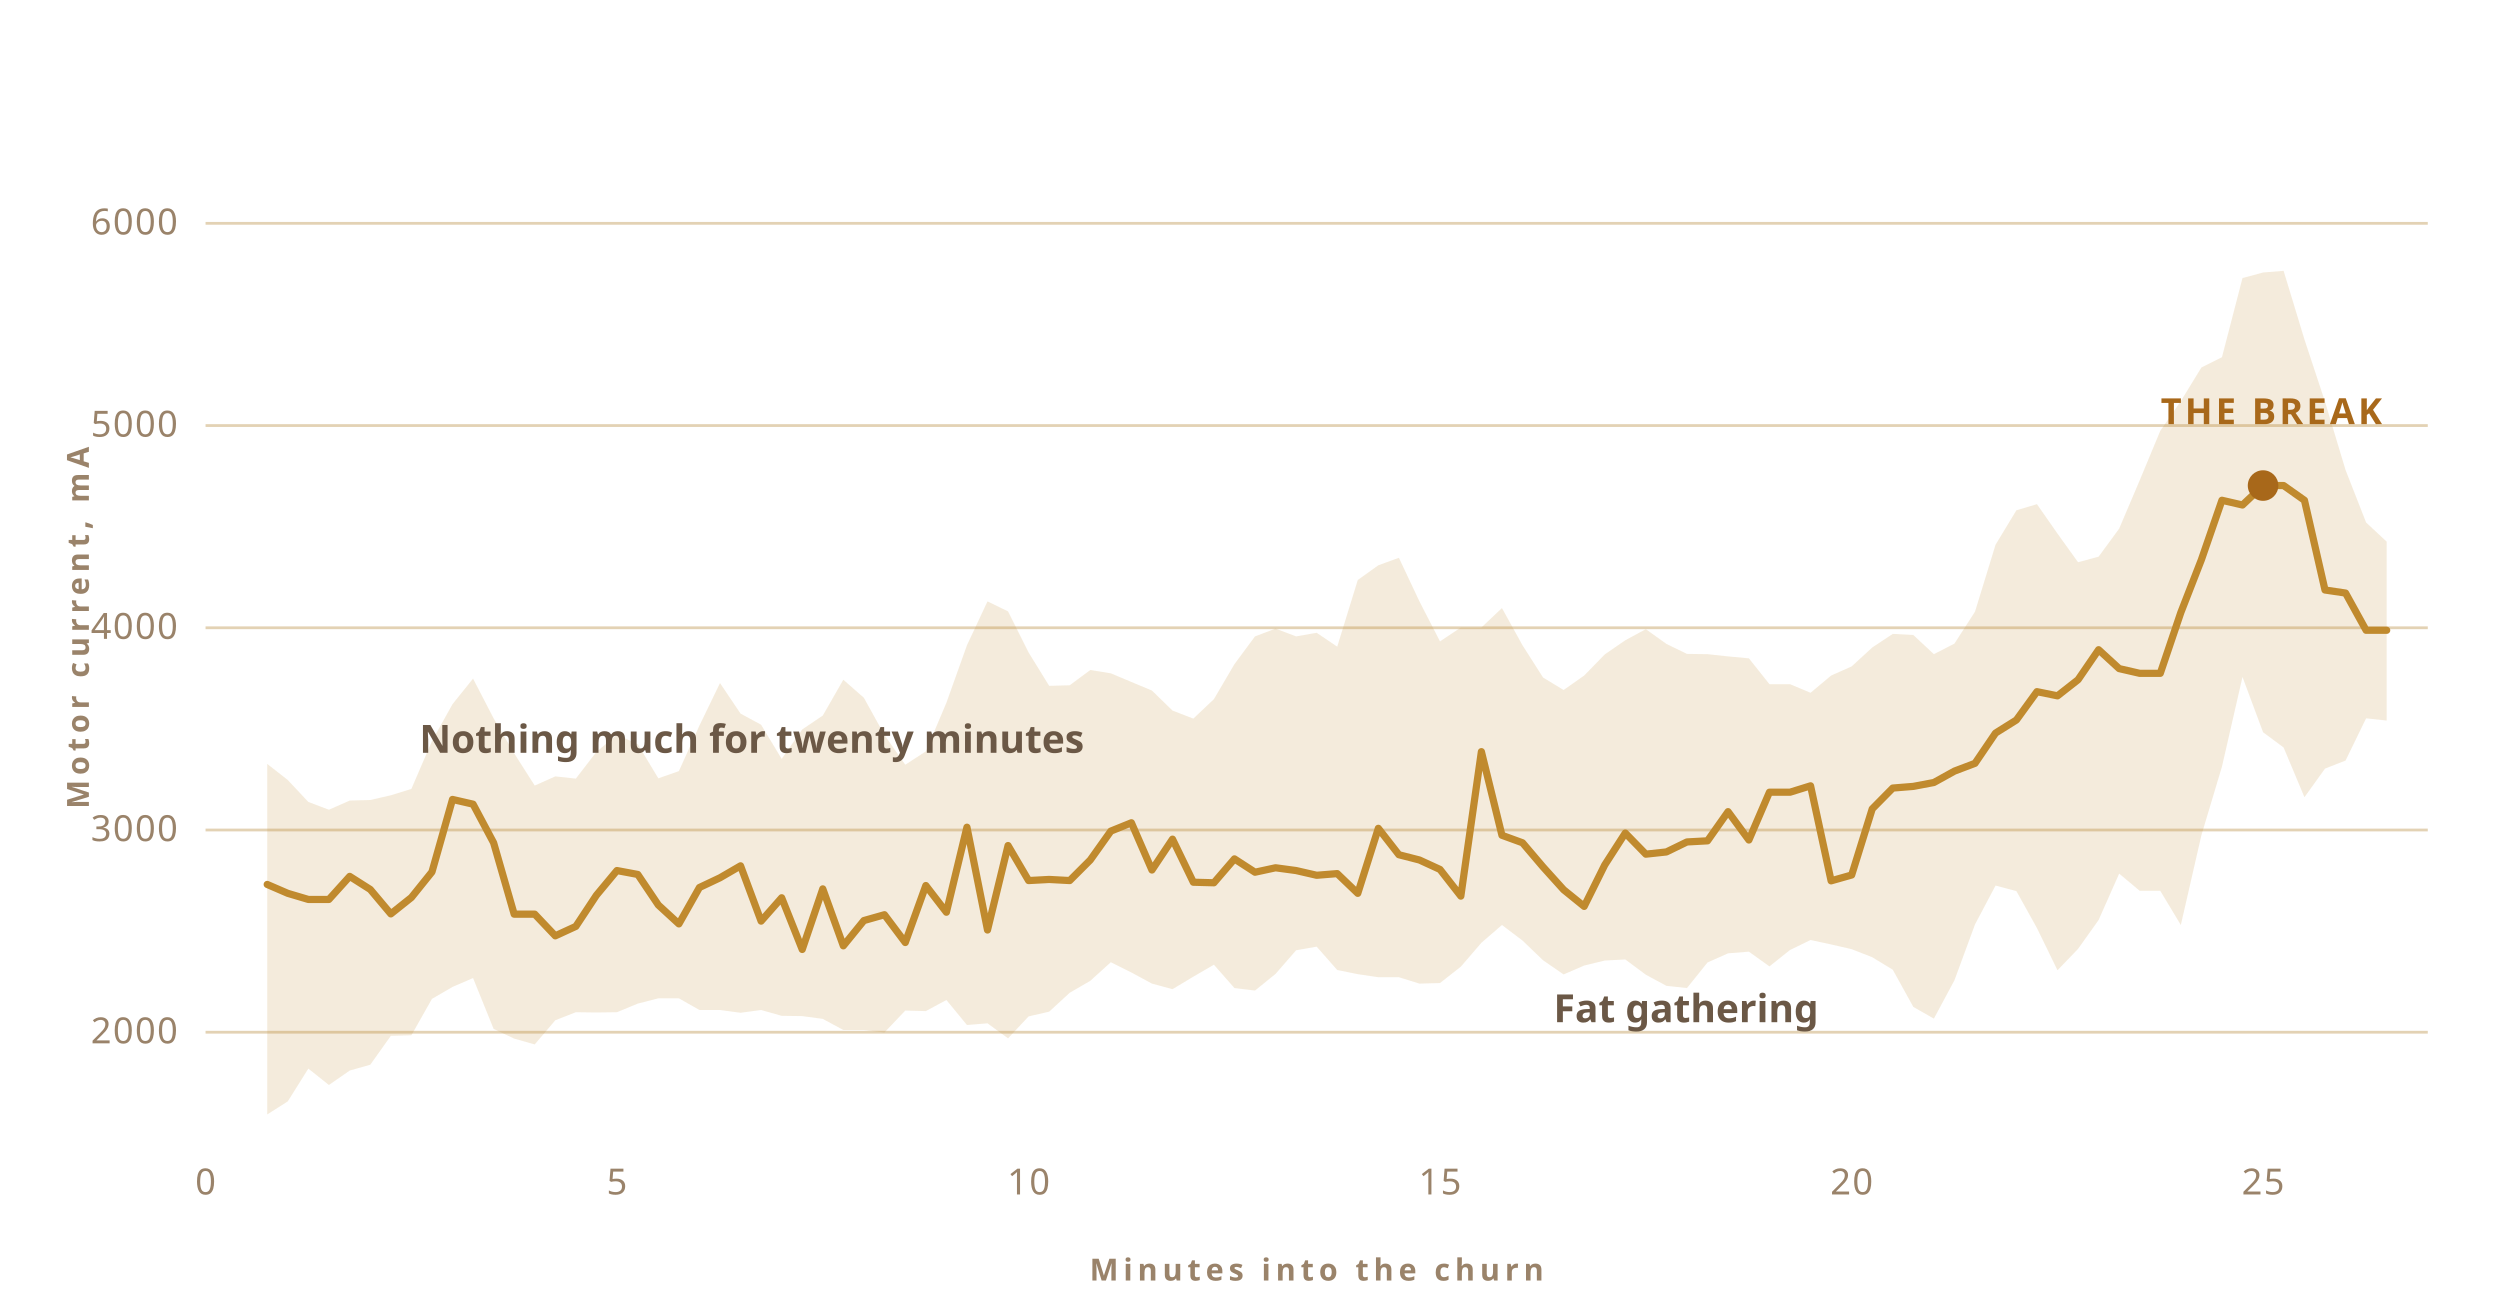
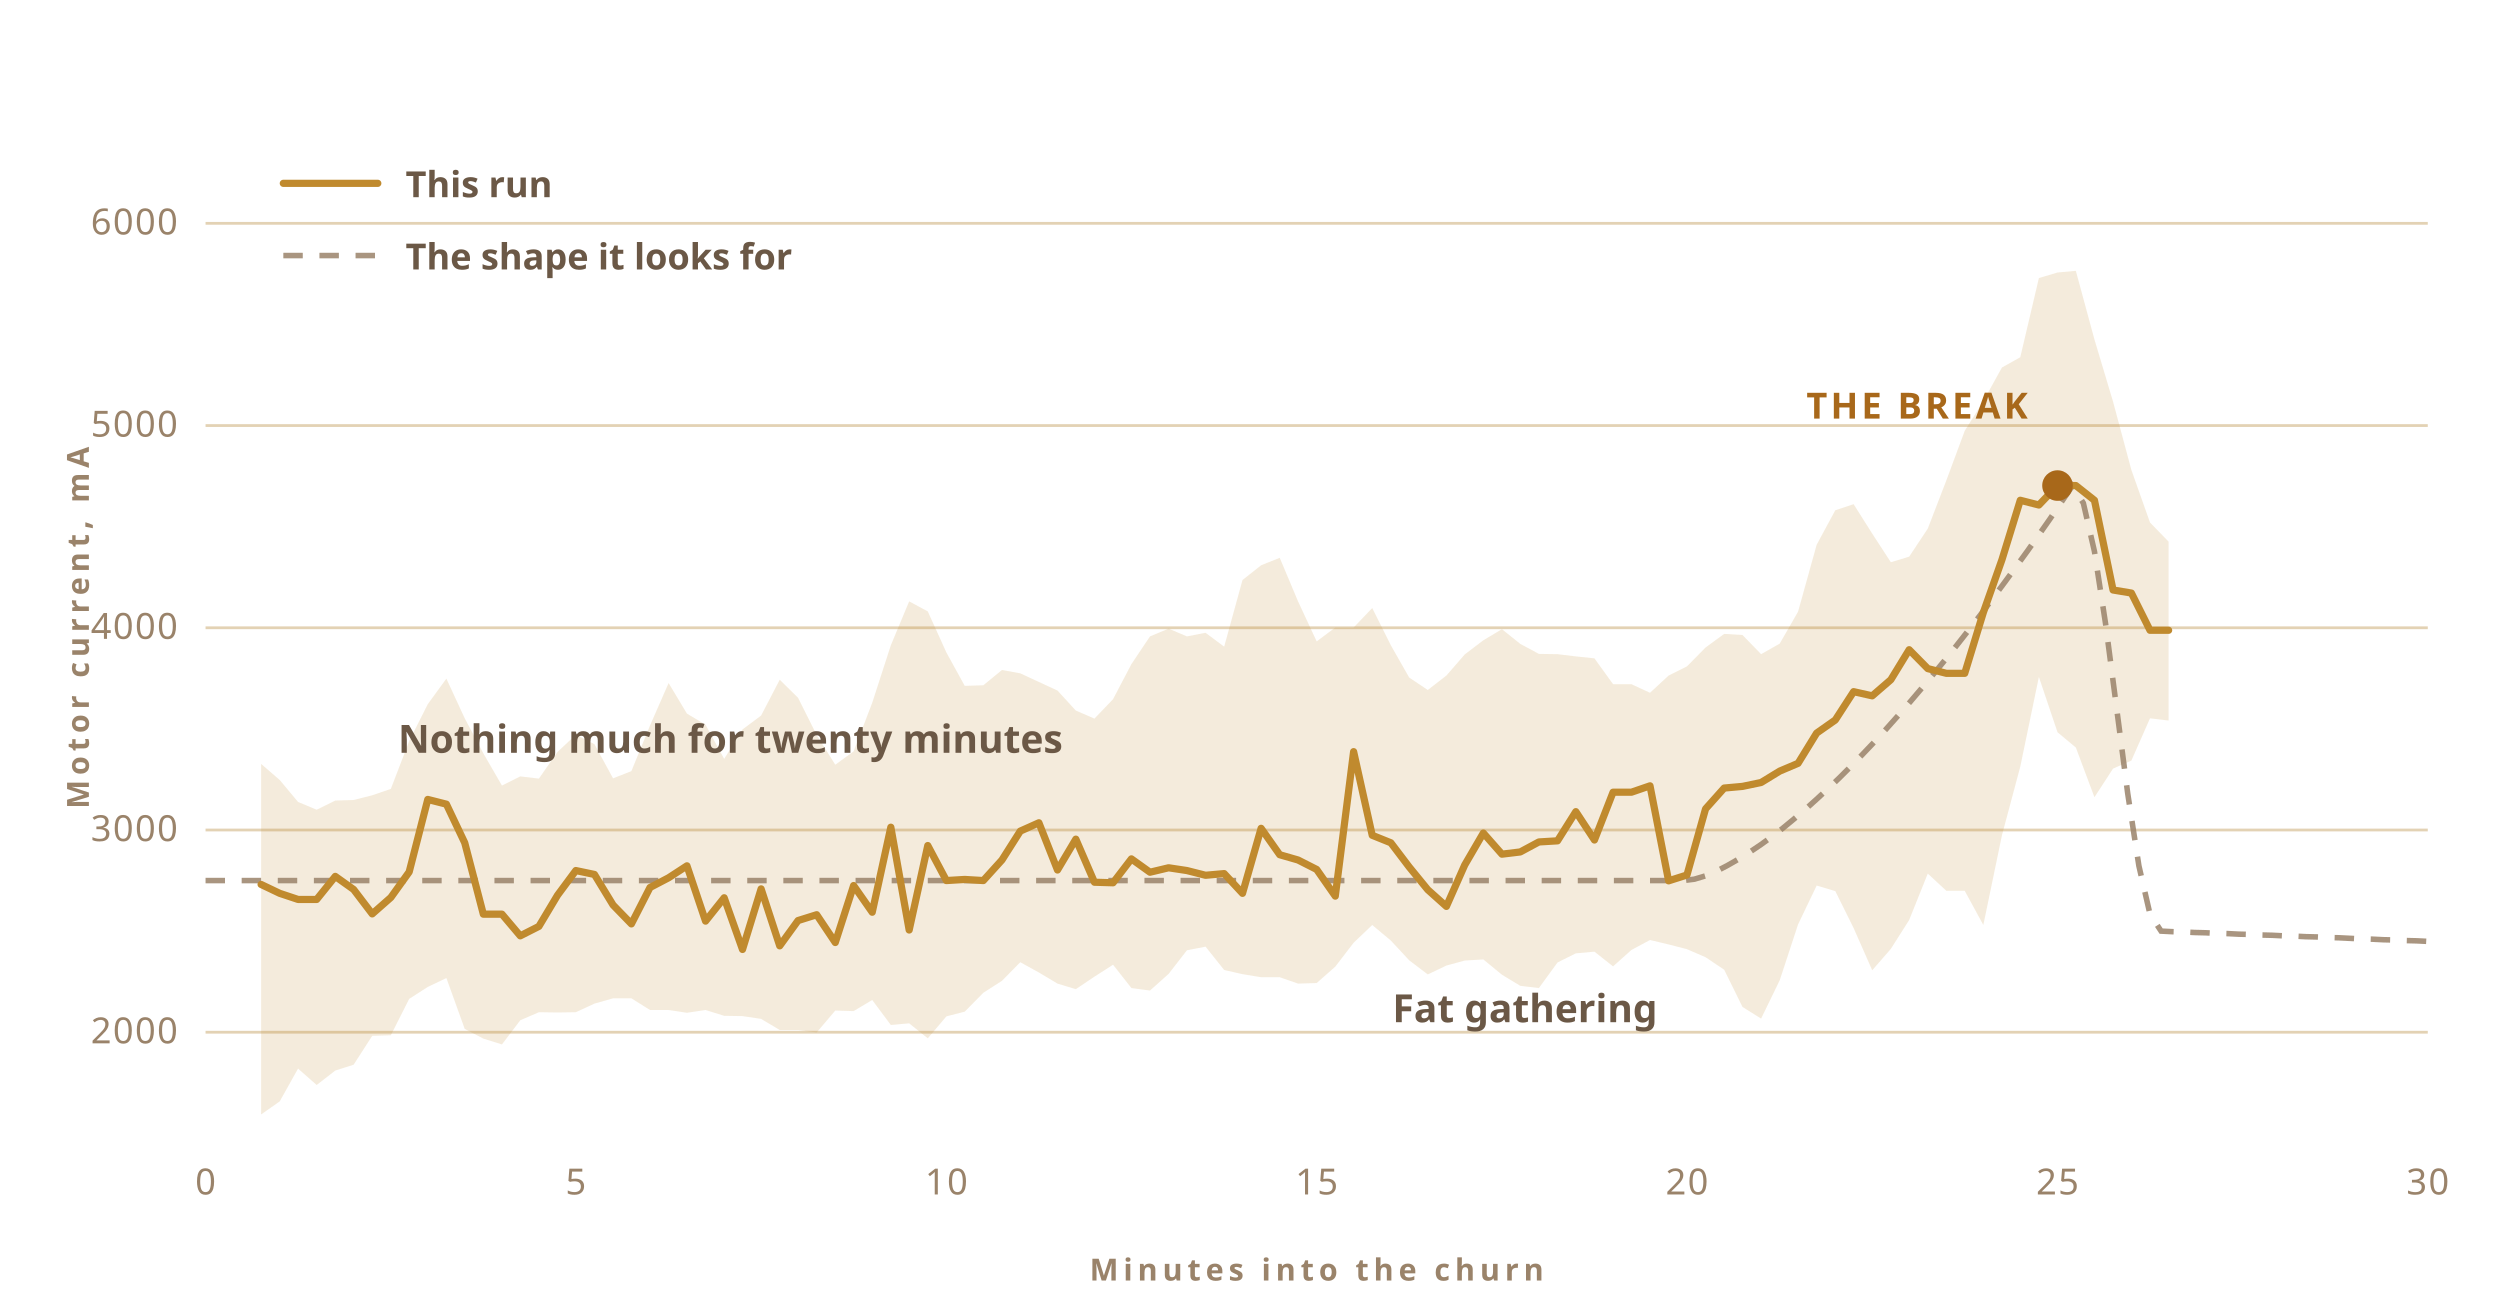
<svg xmlns="http://www.w3.org/2000/svg" viewBox="0 0 900 470" role="img" aria-label="Motor current across one churn, from the sensor log. The load sits near 2700 milliamps for the first twenty minutes, climbs as the fat gathers, peaks near 4700, then falls away.">
  <style>
 .grid{stroke:#e3d2b4;stroke-width:1}
 .ax{font:13px "Avenir Next","Segoe UI",sans-serif;fill:#9a836a;letter-spacing:.04em}
 .lbl{font:600 14px "Avenir Next","Segoe UI",sans-serif;fill:#6b5846}
 .lbl-s{font:600 13px "Avenir Next","Segoe UI",sans-serif;fill:#a8681a;letter-spacing:.09em}
 .unit{font:600 11px "Avenir Next","Segoe UI",sans-serif;fill:#9a836a;letter-spacing:.16em;text-transform:uppercase}
 .band{fill:#c08a2e;opacity:.17}
 .trace{fill:none;stroke:#c08a2e;stroke-width:2.6;stroke-linejoin:round;stroke-linecap:round}
+  .ideal{fill:none;stroke:#9a836a;stroke-width:2;stroke-dasharray:7 6;opacity:.85}
+  .key{font:600 13px "Avenir Next","Segoe UI",sans-serif;fill:#6b5846}
</style>
  <g>
    <line x1="74" y1="371.6" x2="874" y2="371.6" class="grid" />
    <text x="64" y="375.6" class="ax" text-anchor="end">2000</text>
    <line x1="74" y1="298.8" x2="874" y2="298.8" class="grid" />
    <text x="64" y="302.8" class="ax" text-anchor="end">3000</text>
    <line x1="74" y1="226.0" x2="874" y2="226.0" class="grid" />
    <text x="64" y="230.0" class="ax" text-anchor="end">4000</text>
    <line x1="74" y1="153.2" x2="874" y2="153.2" class="grid" />
    <text x="64" y="157.2" class="ax" text-anchor="end">5000</text>
    <line x1="74" y1="80.4" x2="874" y2="80.4" class="grid" />
    <text x="64" y="84.4" class="ax" text-anchor="end">6000</text>
    <text x="74.0" y="430.0" class="ax" text-anchor="middle">0</text>
-     <text x="222.1" y="430.0" class="ax" text-anchor="middle">5</text>
-     <text x="370.3" y="430.0" class="ax" text-anchor="middle">10</text>
-     <text x="518.4" y="430.0" class="ax" text-anchor="middle">15</text>
-     <text x="666.6" y="430.0" class="ax" text-anchor="middle">20</text>
-     <text x="814.7" y="430.0" class="ax" text-anchor="middle">25</text>
+     <text x="207.3" y="430.0" class="ax" text-anchor="middle">5</text>
+     <text x="340.7" y="430.0" class="ax" text-anchor="middle">10</text>
+     <text x="474.0" y="430.0" class="ax" text-anchor="middle">15</text>
+     <text x="607.3" y="430.0" class="ax" text-anchor="middle">20</text>
+     <text x="740.7" y="430.0" class="ax" text-anchor="middle">25</text>
+     <text x="874.0" y="430.0" class="ax" text-anchor="middle">30</text>
  </g>
-   <path d="M96.2,275.0 L103.6,280.8 L111.0,288.7 L118.4,291.5 L125.9,288.2 L133.3,288.0 L140.7,286.3 L148.1,284.0 L155.5,266.8 L162.9,253.5 L170.3,244.3 L177.7,258.6 L185.1,271.2 L192.5,282.8 L199.9,279.5 L207.3,280.3 L214.7,270.7 L222.1,264.5 L229.6,267.9 L237.0,280.2 L244.4,277.6 L251.8,261.2 L259.2,245.9 L266.6,256.9 L274.0,260.9 L281.4,273.2 L288.8,262.6 L296.2,257.6 L303.6,244.7 L311.0,251.2 L318.4,264.6 L325.9,275.3 L333.3,270.5 L340.7,253.0 L348.1,232.3 L355.5,216.5 L362.9,220.1 L370.3,234.9 L377.7,246.9 L385.1,246.7 L392.5,241.2 L399.9,242.4 L407.3,245.5 L414.7,248.6 L422.1,255.8 L429.6,258.7 L437.0,251.7 L444.4,239.1 L451.8,229.1 L459.2,226.3 L466.6,229.1 L474.0,227.8 L481.4,232.8 L488.8,208.8 L496.2,203.5 L503.6,200.8 L511.0,216.5 L518.4,230.9 L525.9,225.9 L533.3,225.9 L540.7,218.9 L548.1,232.3 L555.5,243.9 L562.9,248.4 L570.3,243.2 L577.7,235.6 L585.1,230.5 L592.5,226.5 L599.9,231.8 L607.3,235.4 L614.7,235.5 L622.1,236.3 L629.6,237.0 L637.0,246.3 L644.4,246.3 L651.8,249.4 L659.2,243.2 L666.6,239.9 L674.0,233.1 L681.4,228.2 L688.8,228.6 L696.2,235.5 L703.6,231.7 L711.0,220.2 L718.4,196.1 L725.9,183.7 L733.3,181.5 L740.7,192.1 L748.1,202.4 L755.5,200.4 L762.9,190.3 L770.3,172.9 L777.7,155.1 L785.1,144.4 L792.5,132.3 L799.9,128.6 L807.3,100.1 L814.7,98.1 L822.1,97.5 L829.6,122.2 L837.0,144.6 L844.4,169.2 L851.8,188.1 L859.2,195.0 L859.2,259.4 L851.8,258.6 L844.4,273.8 L837.0,276.7 L829.6,287.0 L822.1,269.1 L814.7,263.6 L807.3,243.7 L799.9,276.0 L792.5,300.7 L785.1,333.0 L777.7,320.7 L770.3,320.7 L762.9,314.5 L755.5,331.2 L748.1,341.6 L740.7,349.3 L733.3,334.1 L725.9,320.8 L718.4,318.8 L711.0,332.8 L703.6,352.9 L696.2,366.7 L688.8,362.5 L681.4,349.1 L674.0,344.6 L666.6,341.7 L659.2,340.0 L651.8,338.4 L644.4,342.0 L637.0,347.9 L629.6,342.6 L622.1,343.2 L614.7,346.5 L607.3,355.7 L599.9,354.9 L592.5,350.9 L585.1,345.4 L577.7,345.8 L570.3,347.6 L562.9,350.8 L555.5,345.7 L548.1,338.6 L540.7,333.0 L533.3,339.4 L525.9,348.0 L518.4,353.9 L511.0,354.1 L503.6,351.8 L496.2,351.8 L488.8,350.7 L481.4,349.2 L474.0,340.8 L466.6,342.1 L459.2,350.6 L451.8,356.6 L444.4,355.7 L437.0,347.3 L429.6,351.6 L422.1,356.1 L414.7,354.1 L407.3,350.1 L399.9,346.4 L392.5,353.1 L385.1,357.4 L377.7,364.2 L370.3,365.9 L362.9,373.8 L355.5,368.4 L348.1,369.0 L340.7,360.0 L333.3,364.0 L325.9,363.8 L318.4,371.7 L311.0,370.8 L303.6,370.8 L296.2,366.8 L288.8,365.8 L281.4,365.7 L274.0,363.6 L266.6,364.6 L259.2,363.6 L251.8,363.6 L244.4,359.4 L237.0,359.4 L229.6,361.3 L222.1,364.4 L214.7,364.5 L207.3,364.4 L199.9,367.3 L192.5,376.0 L185.1,373.9 L177.7,370.4 L170.3,352.1 L162.9,355.3 L155.5,359.6 L148.1,372.7 L140.7,372.9 L133.3,383.3 L125.9,385.4 L118.4,390.6 L111.0,384.7 L103.6,396.5 L96.2,401.2 Z" class="band" />
-   <path d="M96.2,318.4 L103.6,321.6 L111.0,323.8 L118.4,323.8 L125.9,315.5 L133.3,320.2 L140.7,329.0 L148.1,323.1 L155.5,313.9 L162.9,287.8 L170.3,289.5 L177.7,303.4 L185.1,329.1 L192.5,329.1 L199.9,336.9 L207.3,333.5 L214.7,322.3 L222.1,313.4 L229.6,314.8 L237.0,325.8 L244.4,332.6 L251.8,319.5 L259.2,316.0 L266.6,311.7 L274.0,331.6 L281.4,323.2 L288.8,341.8 L296.2,320.0 L303.6,340.5 L311.0,331.4 L318.4,329.3 L325.9,339.3 L333.3,318.8 L340.7,328.4 L348.1,297.8 L355.5,334.8 L362.9,304.4 L370.3,317.0 L377.7,316.6 L385.1,317.0 L392.5,309.6 L399.9,299.2 L407.3,296.2 L414.7,313.2 L422.1,302.1 L429.6,317.6 L437.0,317.8 L444.4,309.2 L451.8,314.0 L459.2,312.4 L466.6,313.4 L474.0,315.1 L481.4,314.5 L488.8,321.6 L496.2,298.2 L503.6,307.7 L511.0,309.6 L518.4,313.0 L525.9,322.6 L533.3,270.6 L540.7,300.7 L548.1,303.4 L555.5,312.1 L562.9,320.3 L570.3,326.3 L577.7,311.4 L585.1,299.9 L592.5,307.5 L599.9,306.7 L607.3,303.1 L614.7,302.7 L622.1,292.2 L629.6,302.4 L637.0,285.2 L644.4,285.2 L651.8,282.9 L659.2,317.1 L666.6,315.0 L674.0,291.2 L681.4,283.7 L688.8,283.1 L696.2,281.7 L703.6,277.6 L711.0,274.8 L718.4,263.9 L725.9,259.2 L733.3,249.0 L740.7,250.5 L748.1,244.7 L755.5,233.9 L762.9,240.7 L770.3,242.4 L777.7,242.4 L785.1,220.5 L792.5,201.5 L799.9,180.1 L807.3,181.8 L814.7,174.8 L822.1,174.8 L829.6,180.1 L837.0,212.4 L844.4,213.5 L851.8,226.9 L859.2,226.9" class="trace" />
-   <circle cx="814.7" cy="174.8" r="5.5" fill="#a8681a" />
-   <text x="151.0" y="271.0" class="lbl" text-anchor="start">Nothing much for twenty minutes</text>
-   <text x="654.7" y="368.0" class="lbl" text-anchor="end">Fat gathering</text>
-   <text x="817.7" y="152.7" class="lbl-s" text-anchor="middle">THE BREAK</text>
+   <path d="M94.0,275.0 L100.7,280.8 L107.3,288.7 L114.0,291.5 L120.7,288.2 L127.3,288.0 L134.0,286.3 L140.7,284.0 L147.3,266.8 L154.0,253.5 L160.7,244.3 L167.3,258.6 L174.0,271.2 L180.7,282.8 L187.3,279.5 L194.0,280.3 L200.7,270.7 L207.3,264.5 L214.0,267.9 L220.7,280.2 L227.3,277.6 L234.0,261.2 L240.7,245.9 L247.3,256.9 L254.0,260.9 L260.7,273.2 L267.3,262.6 L274.0,257.6 L280.7,244.7 L287.3,251.2 L294.0,264.6 L300.7,275.3 L307.3,270.5 L314.0,253.0 L320.7,232.3 L327.3,216.5 L334.0,220.1 L340.7,234.9 L347.3,246.9 L354.0,246.7 L360.7,241.2 L367.3,242.4 L374.0,245.5 L380.7,248.6 L387.3,255.8 L394.0,258.7 L400.7,251.7 L407.3,239.1 L414.0,229.1 L420.7,226.3 L427.3,229.1 L434.0,227.8 L440.7,232.8 L447.3,208.8 L454.0,203.5 L460.7,200.8 L467.3,216.5 L474.0,230.9 L480.7,225.9 L487.3,225.9 L494.0,218.9 L500.7,232.3 L507.3,243.9 L514.0,248.4 L520.7,243.2 L527.3,235.6 L534.0,230.5 L540.7,226.5 L547.3,231.8 L554.0,235.4 L560.7,235.5 L567.3,236.3 L574.0,237.0 L580.7,246.3 L587.3,246.3 L594.0,249.4 L600.7,243.2 L607.3,239.9 L614.0,233.1 L620.7,228.2 L627.3,228.6 L634.0,235.5 L640.7,231.7 L647.3,220.2 L654.0,196.1 L660.7,183.7 L667.3,181.5 L674.0,192.1 L680.7,202.4 L687.3,200.4 L694.0,190.3 L700.7,172.9 L707.3,155.1 L714.0,144.4 L720.7,132.3 L727.3,128.6 L734.0,100.1 L740.7,98.1 L747.3,97.5 L754.0,122.2 L760.7,144.6 L767.3,169.2 L774.0,188.1 L780.7,195.0 L780.7,259.4 L774.0,258.6 L767.3,273.8 L760.7,276.7 L754.0,287.0 L747.3,269.1 L740.7,263.6 L734.0,243.7 L727.3,276.0 L720.7,300.7 L714.0,333.0 L707.3,320.7 L700.7,320.7 L694.0,314.5 L687.3,331.2 L680.7,341.6 L674.0,349.3 L667.3,334.1 L660.7,320.8 L654.0,318.8 L647.3,332.8 L640.7,352.9 L634.0,366.7 L627.3,362.5 L620.7,349.1 L614.0,344.6 L607.3,341.7 L600.7,340.0 L594.0,338.4 L587.3,342.0 L580.7,347.9 L574.0,342.6 L567.3,343.2 L560.7,346.5 L554.0,355.7 L547.3,354.9 L540.7,350.9 L534.0,345.4 L527.3,345.8 L520.7,347.6 L514.0,350.8 L507.3,345.7 L500.7,338.6 L494.0,333.0 L487.3,339.4 L480.7,348.0 L474.0,353.9 L467.3,354.1 L460.7,351.8 L454.0,351.8 L447.3,350.7 L440.7,349.2 L434.0,340.8 L427.3,342.1 L420.7,350.6 L414.0,356.6 L407.3,355.7 L400.7,347.3 L394.0,351.6 L387.3,356.1 L380.7,354.1 L374.0,350.1 L367.3,346.4 L360.7,353.1 L354.0,357.4 L347.3,364.2 L340.7,365.9 L334.0,373.8 L327.3,368.4 L320.7,369.0 L314.0,360.0 L307.3,364.0 L300.7,363.8 L294.0,371.7 L287.3,370.8 L280.7,370.8 L274.0,366.8 L267.3,365.8 L260.7,365.7 L254.0,363.6 L247.3,364.6 L240.7,363.6 L234.0,363.6 L227.3,359.4 L220.7,359.4 L214.0,361.3 L207.3,364.4 L200.7,364.5 L194.0,364.4 L187.3,367.3 L180.7,376.0 L174.0,373.9 L167.3,370.4 L160.7,352.1 L154.0,355.3 L147.3,359.6 L140.7,372.7 L134.0,372.9 L127.3,383.3 L120.7,385.4 L114.0,390.6 L107.3,384.7 L100.7,396.5 L94.0,401.2 Z" class="band" />
+   <path d="M74.0,317.0 L78.0,317.0 L82.0,317.0 L86.0,317.0 L90.0,317.0 L94.0,317.0 L98.0,317.0 L102.0,317.0 L106.0,317.0 L110.0,317.0 L114.0,317.0 L118.0,317.0 L122.0,317.0 L126.0,317.0 L130.0,317.0 L134.0,317.0 L138.0,317.0 L142.0,317.0 L146.0,317.0 L150.0,317.0 L154.0,317.0 L158.0,317.0 L162.0,317.0 L166.0,317.0 L170.0,317.0 L174.0,317.0 L178.0,317.0 L182.0,317.0 L186.0,317.0 L190.0,317.0 L194.0,317.0 L198.0,317.0 L202.0,317.0 L206.0,317.0 L210.0,317.0 L214.0,317.0 L218.0,317.0 L222.0,317.0 L226.0,317.0 L230.0,317.0 L234.0,317.0 L238.0,317.0 L242.0,317.0 L246.0,317.0 L250.0,317.0 L254.0,317.0 L258.0,317.0 L262.0,317.0 L266.0,317.0 L270.0,317.0 L274.0,317.0 L278.0,317.0 L282.0,317.0 L286.0,317.0 L290.0,317.0 L294.0,317.0 L298.0,317.0 L302.0,317.0 L306.0,317.0 L310.0,317.0 L314.0,317.0 L318.0,317.0 L322.0,317.0 L326.0,317.0 L330.0,317.0 L334.0,317.0 L338.0,317.0 L342.0,317.0 L346.0,317.0 L350.0,317.0 L354.0,317.0 L358.0,317.0 L362.0,317.0 L366.0,317.0 L370.0,317.0 L374.0,317.0 L378.0,317.0 L382.0,317.0 L386.0,317.0 L390.0,317.0 L394.0,317.0 L398.0,317.0 L402.0,317.0 L406.0,317.0 L410.0,317.0 L414.0,317.0 L418.0,317.0 L422.0,317.0 L426.0,317.0 L430.0,317.0 L434.0,317.0 L438.0,317.0 L442.0,317.0 L446.0,317.0 L450.0,317.0 L454.0,317.0 L458.0,317.0 L462.0,317.0 L466.0,317.0 L470.0,317.0 L474.0,317.0 L478.0,317.0 L482.0,317.0 L486.0,317.0 L490.0,317.0 L494.0,317.0 L498.0,317.0 L502.0,317.0 L506.0,317.0 L510.0,317.0 L514.0,317.0 L518.0,317.0 L522.0,317.0 L526.0,317.0 L530.0,317.0 L534.0,317.0 L538.0,317.0 L542.0,317.0 L546.0,317.0 L550.0,317.0 L554.0,317.0 L558.0,317.0 L562.0,317.0 L566.0,317.0 L570.0,317.0 L574.0,317.0 L578.0,317.0 L582.0,317.0 L586.0,317.0 L590.0,317.0 L594.0,317.0 L598.0,317.0 L602.0,317.0 L606.0,317.0 L610.0,316.5 L614.0,315.3 L618.0,313.6 L622.0,311.5 L626.0,309.2 L630.0,306.7 L634.0,304.0 L638.0,301.1 L642.0,298.0 L646.0,294.7 L650.0,291.3 L654.0,287.7 L658.0,284.0 L662.0,280.2 L666.0,276.2 L670.0,272.1 L674.0,267.9 L678.0,263.6 L682.0,259.1 L686.0,254.6 L690.0,249.9 L694.0,245.2 L698.0,240.3 L702.0,235.4 L706.0,230.3 L710.0,225.2 L714.0,220.0 L718.0,214.6 L722.0,209.2 L726.0,203.7 L730.0,198.2 L734.0,192.5 L738.0,186.8 L742.0,180.9 L746.0,175.0 L750.0,181.1 L754.0,198.5 L758.0,224.5 L762.0,255.1 L766.0,285.8 L770.0,311.7 L774.0,329.1 L778.0,335.2 L782.0,335.4 L786.0,335.5 L790.0,335.7 L794.0,335.8 L798.0,336.0 L802.0,336.1 L806.0,336.3 L810.0,336.4 L814.0,336.6 L818.0,336.7 L822.0,336.9 L826.0,337.0 L830.0,337.2 L834.0,337.3 L838.0,337.5 L842.0,337.6 L846.0,337.8 L850.0,338.0 L854.0,338.1 L858.0,338.3 L862.0,338.4 L866.0,338.6 L870.0,338.7 L874.0,338.9" class="ideal" />
+   <path d="M94.0,318.4 L100.7,321.6 L107.3,323.8 L114.0,323.8 L120.7,315.5 L127.3,320.2 L134.0,329.0 L140.7,323.1 L147.3,313.9 L154.0,287.8 L160.7,289.5 L167.3,303.4 L174.0,329.1 L180.7,329.1 L187.3,336.9 L194.0,333.5 L200.7,322.3 L207.3,313.4 L214.0,314.8 L220.7,325.8 L227.3,332.6 L234.0,319.5 L240.7,316.0 L247.3,311.7 L254.0,331.6 L260.7,323.2 L267.3,341.8 L274.0,320.0 L280.7,340.5 L287.3,331.4 L294.0,329.3 L300.7,339.3 L307.3,318.8 L314.0,328.4 L320.7,297.8 L327.3,334.8 L334.0,304.4 L340.7,317.0 L347.3,316.6 L354.0,317.0 L360.7,309.6 L367.3,299.2 L374.0,296.2 L380.7,313.2 L387.3,302.1 L394.0,317.6 L400.7,317.8 L407.3,309.2 L414.0,314.0 L420.7,312.4 L427.3,313.4 L434.0,315.1 L440.7,314.5 L447.3,321.6 L454.0,298.2 L460.7,307.7 L467.3,309.6 L474.0,313.0 L480.7,322.6 L487.3,270.6 L494.0,300.7 L500.7,303.4 L507.3,312.1 L514.0,320.3 L520.7,326.3 L527.3,311.4 L534.0,299.9 L540.7,307.5 L547.3,306.7 L554.0,303.1 L560.7,302.7 L567.3,292.2 L574.0,302.4 L580.7,285.2 L587.3,285.2 L594.0,282.9 L600.7,317.1 L607.3,315.0 L614.0,291.2 L620.7,283.7 L627.3,283.1 L634.0,281.7 L640.7,277.6 L647.3,274.8 L654.0,263.9 L660.7,259.2 L667.3,249.0 L674.0,250.5 L680.7,244.7 L687.3,233.9 L694.0,240.7 L700.7,242.4 L707.3,242.4 L714.0,220.5 L720.7,201.5 L727.3,180.1 L734.0,181.8 L740.7,174.8 L747.3,174.8 L754.0,180.1 L760.7,212.4 L767.3,213.5 L774.0,226.9 L780.7,226.9" class="trace" />
+   <line x1="102" y1="66" x2="136" y2="66" class="trace" />
+   <text x="146" y="71" class="key">This run</text>
+   <line x1="102" y1="92" x2="136" y2="92" class="ideal" />
+   <text x="146" y="97" class="key">The shape it looks for</text>
+   <circle cx="740.7" cy="174.8" r="5.5" fill="#a8681a" />
+   <text x="143.3" y="271.0" class="lbl" text-anchor="start">Nothing much for twenty minutes</text>
+   <text x="596.7" y="368.0" class="lbl" text-anchor="end">Fat gathering</text>
+   <text x="730.0" y="150.7" class="lbl-s" text-anchor="end">THE BREAK</text>
  <text x="32" y="226.0" class="unit" text-anchor="middle" transform="rotate(-90 32 226.0)">Motor current, mA</text>
  <text x="474.0" y="461" class="unit" text-anchor="middle">Minutes into the churn</text>
</svg>
